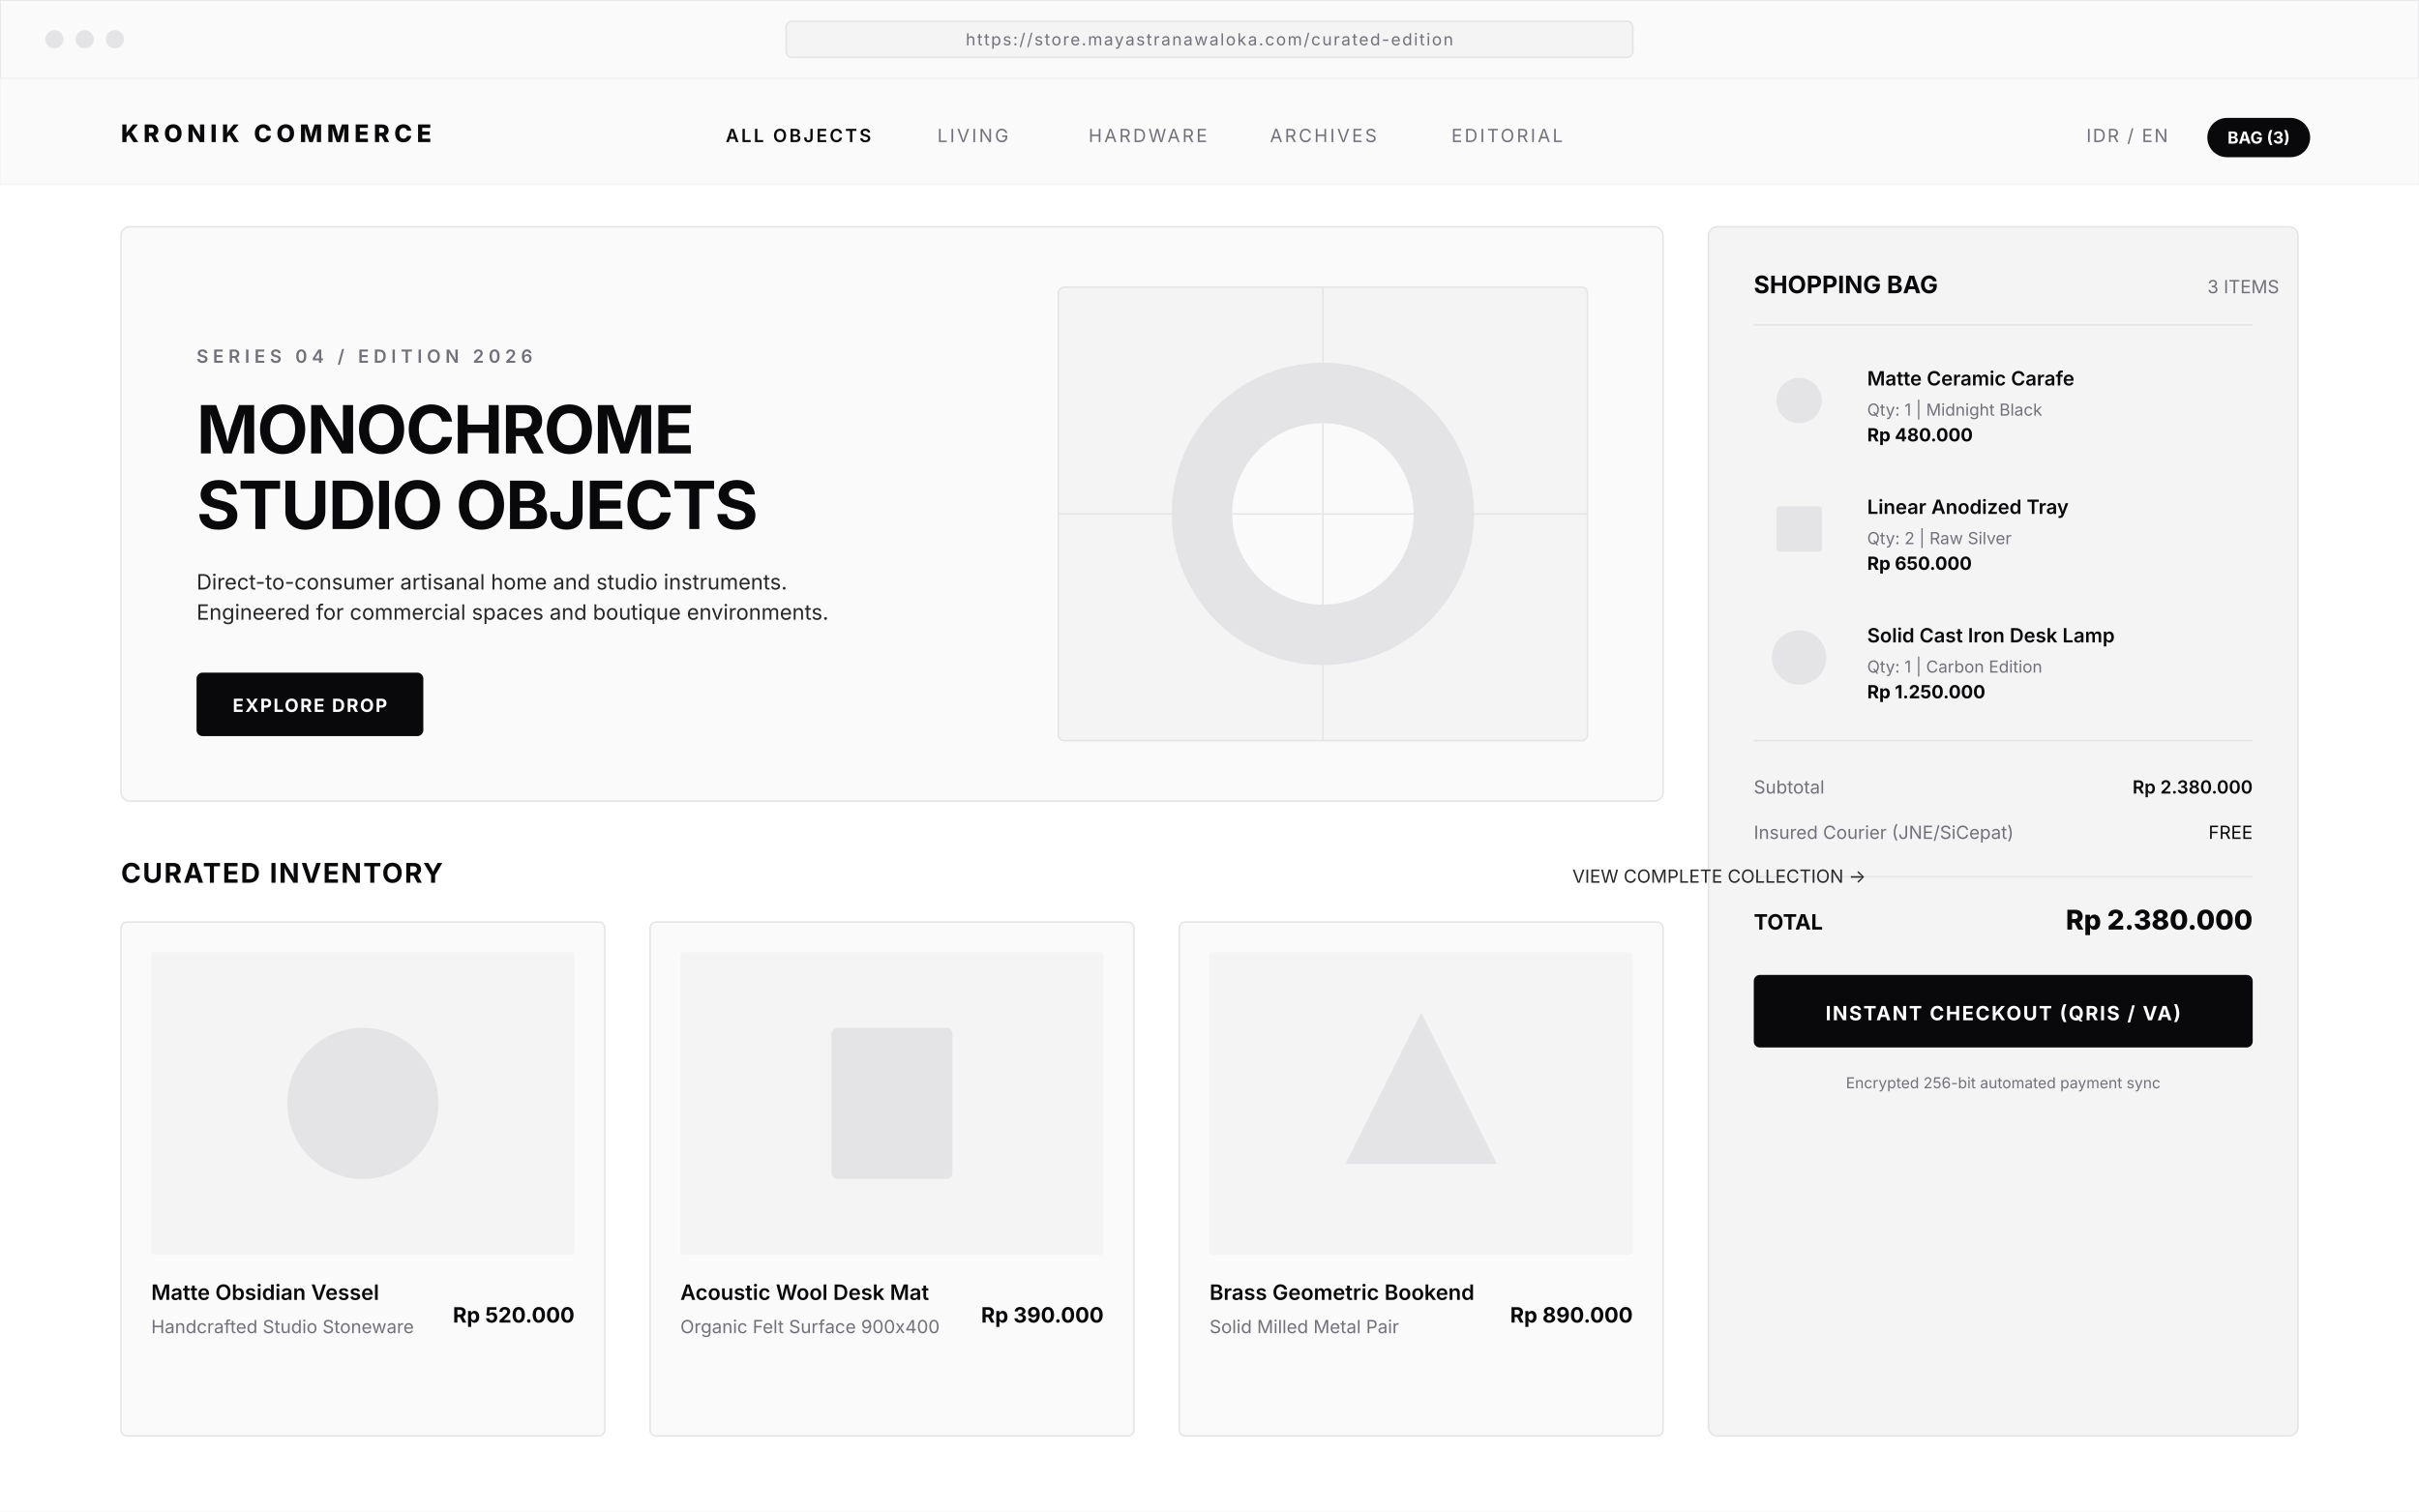
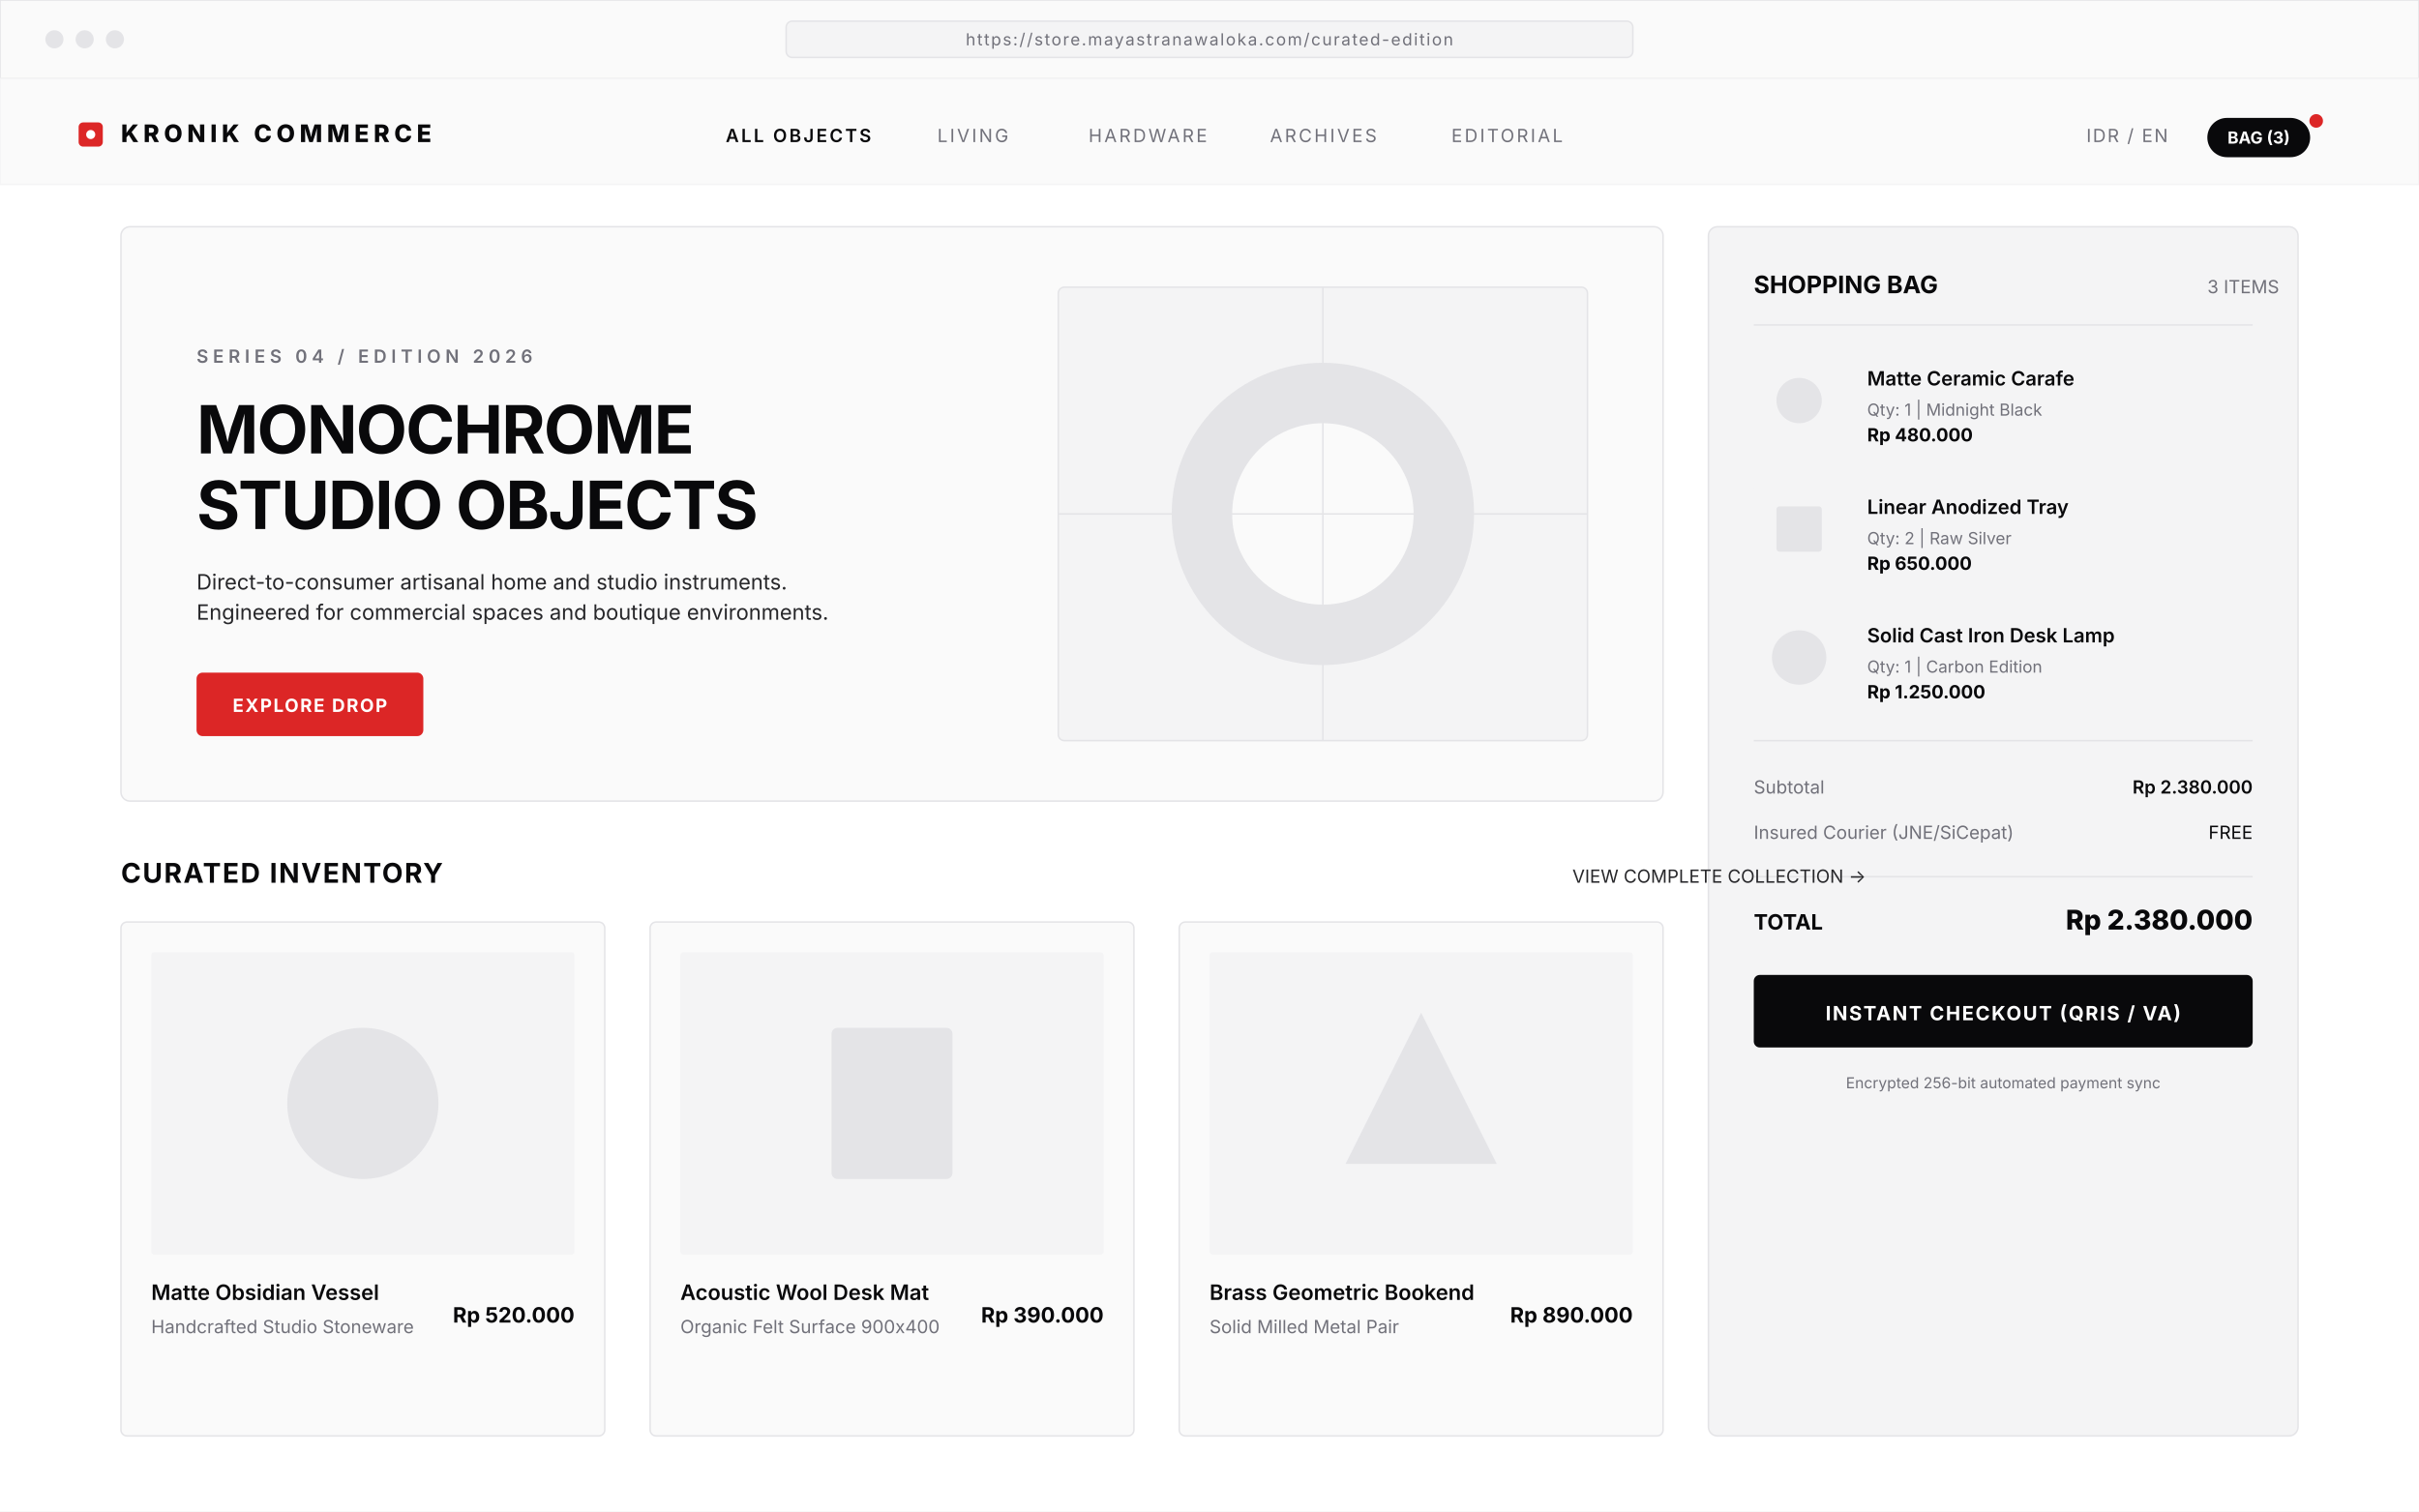
<svg xmlns="http://www.w3.org/2000/svg" viewBox="0 0 1600 1000" width="1600" height="1000" fill="none">
  <rect width="1600" height="1000" fill="#ffffff" />
  <rect width="1600" height="52" fill="#fafafa" stroke="#e4e4e7" stroke-width="1" />
  <circle cx="36" cy="26" r="6" fill="#e4e4e7" />
  <circle cx="56" cy="26" r="6" fill="#e4e4e7" />
  <circle cx="76" cy="26" r="6" fill="#e4e4e7" />
  <rect x="520" y="14" width="560" height="24" rx="4" fill="#f4f4f5" stroke="#e4e4e7" stroke-width="1" />
  <text x="800" y="30" fill="#71717a" font-family="-apple-system, BlinkMacSystemFont, sans-serif" font-size="11" text-anchor="middle" letter-spacing="1">https://store.mayastranawaloka.com/curated-edition</text>
  <rect y="52" width="1600" height="70" fill="#fafafa" stroke="#f4f4f5" stroke-width="1" />
+   <rect x="52" y="81" width="16" height="16" rx="3" fill="#dc2626" />
+   <circle cx="60" cy="89" r="3" fill="#ffffff" />
  <text x="80" y="94" fill="#09090b" font-family="-apple-system, BlinkMacSystemFont, sans-serif" font-size="16" font-weight="800" letter-spacing="3">KRONIK COMMERCE</text>
  <g transform="translate(480, 94)">
    <text x="0" y="0" fill="#09090b" font-family="-apple-system, BlinkMacSystemFont, sans-serif" font-size="12" font-weight="600" letter-spacing="1.5">ALL OBJECTS</text>
    <text x="140" y="0" fill="#71717a" font-family="-apple-system, BlinkMacSystemFont, sans-serif" font-size="12" letter-spacing="1.5">LIVING</text>
    <text x="240" y="0" fill="#71717a" font-family="-apple-system, BlinkMacSystemFont, sans-serif" font-size="12" letter-spacing="1.5">HARDWARE</text>
    <text x="360" y="0" fill="#71717a" font-family="-apple-system, BlinkMacSystemFont, sans-serif" font-size="12" letter-spacing="1.5">ARCHIVES</text>
    <text x="480" y="0" fill="#71717a" font-family="-apple-system, BlinkMacSystemFont, sans-serif" font-size="12" letter-spacing="1.5">EDITORIAL</text>
  </g>
  <g transform="translate(1380, 94)">
    <text x="0" y="0" fill="#71717a" font-family="-apple-system, BlinkMacSystemFont, sans-serif" font-size="12" letter-spacing="1">IDR / EN</text>
    <rect x="80" y="-16" width="68" height="26" rx="13" fill="#09090b" />
    <text x="114" y="1" fill="#ffffff" font-family="-apple-system, BlinkMacSystemFont, sans-serif" font-size="11" font-weight="700" text-anchor="middle">BAG (3)</text>
+     <circle cx="152" cy="-14" r="4.5" fill="#dc2626" />
  </g>
  <g transform="translate(80, 150)">
    <rect x="0" y="0" width="1020" height="380" rx="6" fill="#fafafa" stroke="#e4e4e7" stroke-width="1" />
    <rect x="620" y="40" width="350" height="300" rx="4" fill="#f4f4f5" stroke="#e4e4e7" stroke-width="1" />
    <circle cx="795" cy="190" r="100" fill="#e4e4e7" />
    <circle cx="795" cy="190" r="60" fill="#fafafa" />
    <line x1="620" y1="190" x2="970" y2="190" stroke="#e4e4e7" stroke-width="1" />
    <line x1="795" y1="40" x2="795" y2="340" stroke="#e4e4e7" stroke-width="1" />
    <text x="50" y="90" fill="#71717a" font-family="-apple-system, BlinkMacSystemFont, sans-serif" font-size="12" letter-spacing="3" font-weight="600">SERIES 04 / EDITION 2026</text>
    <text x="50" y="150" fill="#09090b" font-family="-apple-system, BlinkMacSystemFont, sans-serif" font-size="44" font-weight="700" letter-spacing="-1">MONOCHROME</text>
    <text x="50" y="200" fill="#09090b" font-family="-apple-system, BlinkMacSystemFont, sans-serif" font-size="44" font-weight="700" letter-spacing="-1">STUDIO OBJECTS</text>
    <text x="50" y="240" fill="#27272a" font-family="-apple-system, BlinkMacSystemFont, sans-serif" font-size="14" max-width="480">Direct-to-consumer artisanal home and studio instruments.</text>
    <text x="50" y="260" fill="#27272a" font-family="-apple-system, BlinkMacSystemFont, sans-serif" font-size="14">Engineered for commercial spaces and boutique environments.</text>
-     <rect x="50" y="295" width="150" height="42" rx="4" fill="#09090b" />
+     <rect x="50" y="295" width="150" height="42" rx="4" fill="#dc2626" />
    <text x="125" y="321" fill="#ffffff" font-family="-apple-system, BlinkMacSystemFont, sans-serif" font-size="12" font-weight="700" letter-spacing="1" text-anchor="middle">EXPLORE DROP</text>
  </g>
  <g transform="translate(1130, 150)">
    <rect x="0" y="0" width="390" height="800" rx="6" fill="#f4f4f5" stroke="#e4e4e7" stroke-width="1" />
    <text x="30" y="44" fill="#09090b" font-family="-apple-system, BlinkMacSystemFont, sans-serif" font-size="16" font-weight="700">SHOPPING BAG</text>
    <text x="330" y="44" fill="#71717a" font-family="-apple-system, BlinkMacSystemFont, sans-serif" font-size="12">3 ITEMS</text>
    <line x1="30" y1="65" x2="360" y2="65" stroke="#e4e4e7" stroke-width="1" />
    <rect x="30" y="85" width="60" height="60" rx="4" fill="#f4f4f5" />
    <circle cx="60" cy="115" r="15" fill="#e4e4e7" />
    <text x="105" y="105" fill="#09090b" font-family="-apple-system, BlinkMacSystemFont, sans-serif" font-size="13" font-weight="600">Matte Ceramic Carafe</text>
    <text x="105" y="125" fill="#71717a" font-family="-apple-system, BlinkMacSystemFont, sans-serif" font-size="11">Qty: 1 | Midnight Black</text>
    <text x="105" y="142" fill="#09090b" font-family="-apple-system, BlinkMacSystemFont, sans-serif" font-size="12" font-weight="700">Rp 480.000</text>
    <rect x="30" y="170" width="60" height="60" rx="4" fill="#f4f4f5" />
    <rect x="45" y="185" width="30" height="30" rx="2" fill="#e4e4e7" />
    <text x="105" y="190" fill="#09090b" font-family="-apple-system, BlinkMacSystemFont, sans-serif" font-size="13" font-weight="600">Linear Anodized Tray</text>
    <text x="105" y="210" fill="#71717a" font-family="-apple-system, BlinkMacSystemFont, sans-serif" font-size="11">Qty: 2 | Raw Silver</text>
    <text x="105" y="227" fill="#09090b" font-family="-apple-system, BlinkMacSystemFont, sans-serif" font-size="12" font-weight="700">Rp 650.000</text>
    <rect x="30" y="255" width="60" height="60" rx="4" fill="#f4f4f5" />
    <circle cx="60" cy="285" r="18" fill="#e4e4e7" />
    <text x="105" y="275" fill="#09090b" font-family="-apple-system, BlinkMacSystemFont, sans-serif" font-size="13" font-weight="600">Solid Cast Iron Desk Lamp</text>
    <text x="105" y="295" fill="#71717a" font-family="-apple-system, BlinkMacSystemFont, sans-serif" font-size="11">Qty: 1 | Carbon Edition</text>
    <text x="105" y="312" fill="#09090b" font-family="-apple-system, BlinkMacSystemFont, sans-serif" font-size="12" font-weight="700">Rp 1.250.000</text>
    <line x1="30" y1="340" x2="360" y2="340" stroke="#e4e4e7" stroke-width="1" />
    <text x="30" y="375" fill="#71717a" font-family="-apple-system, BlinkMacSystemFont, sans-serif" font-size="12">Subtotal</text>
    <text x="360" y="375" fill="#09090b" font-family="-apple-system, BlinkMacSystemFont, sans-serif" font-size="12" font-weight="600" text-anchor="end">Rp 2.380.000</text>
    <text x="30" y="405" fill="#71717a" font-family="-apple-system, BlinkMacSystemFont, sans-serif" font-size="12">Insured Courier (JNE/SiCepat)</text>
    <text x="360" y="405" fill="#09090b" font-family="-apple-system, BlinkMacSystemFont, sans-serif" font-size="12" text-anchor="end">FREE</text>
    <line x1="30" y1="430" x2="360" y2="430" stroke="#e4e4e7" stroke-width="1" />
    <text x="30" y="465" fill="#09090b" font-family="-apple-system, BlinkMacSystemFont, sans-serif" font-size="14" font-weight="700">TOTAL</text>
    <text x="360" y="465" fill="#09090b" font-family="-apple-system, BlinkMacSystemFont, sans-serif" font-size="18" font-weight="800" text-anchor="end">Rp 2.380.000</text>
    <rect x="30" y="495" width="330" height="48" rx="4" fill="#09090b" />
    <text x="195" y="525" fill="#ffffff" font-family="-apple-system, BlinkMacSystemFont, sans-serif" font-size="13" font-weight="700" letter-spacing="1" text-anchor="middle">INSTANT CHECKOUT (QRIS / VA)</text>
    <text x="195" y="570" fill="#71717a" font-family="-apple-system, BlinkMacSystemFont, sans-serif" font-size="10" text-anchor="middle">Encrypted 256-bit automated payment sync</text>
  </g>
  <g transform="translate(80, 560)">
    <text x="0" y="24" fill="#09090b" font-family="-apple-system, BlinkMacSystemFont, sans-serif" font-size="18" font-weight="700" letter-spacing="1">CURATED INVENTORY</text>
    <text x="960" y="24" fill="#27272a" font-family="-apple-system, BlinkMacSystemFont, sans-serif" font-size="12">VIEW COMPLETE COLLECTION →</text>
    <rect x="0" y="50" width="320" height="340" rx="4" fill="#fafafa" stroke="#e4e4e7" stroke-width="1" />
    <rect x="20" y="70" width="280" height="200" rx="2" fill="#f4f4f5" />
    <circle cx="160" cy="170" r="50" fill="#e4e4e7" />
    <text x="20" y="300" fill="#09090b" font-family="-apple-system, BlinkMacSystemFont, sans-serif" font-size="14" font-weight="600">Matte Obsidian Vessel</text>
    <text x="20" y="322" fill="#71717a" font-family="-apple-system, BlinkMacSystemFont, sans-serif" font-size="12">Handcrafted Studio Stoneware</text>
    <text x="300" y="315" fill="#09090b" font-family="-apple-system, BlinkMacSystemFont, sans-serif" font-size="14" font-weight="700" text-anchor="end">Rp 520.000</text>
    <rect x="350" y="50" width="320" height="340" rx="4" fill="#fafafa" stroke="#e4e4e7" stroke-width="1" />
    <rect x="370" y="70" width="280" height="200" rx="2" fill="#f4f4f5" />
    <rect x="470" y="120" width="80" height="100" rx="4" fill="#e4e4e7" />
    <text x="370" y="300" fill="#09090b" font-family="-apple-system, BlinkMacSystemFont, sans-serif" font-size="14" font-weight="600">Acoustic Wool Desk Mat</text>
    <text x="370" y="322" fill="#71717a" font-family="-apple-system, BlinkMacSystemFont, sans-serif" font-size="12">Organic Felt Surface 900x400</text>
    <text x="650" y="315" fill="#09090b" font-family="-apple-system, BlinkMacSystemFont, sans-serif" font-size="14" font-weight="700" text-anchor="end">Rp 390.000</text>
    <rect x="700" y="50" width="320" height="340" rx="4" fill="#fafafa" stroke="#e4e4e7" stroke-width="1" />
    <rect x="720" y="70" width="280" height="200" rx="2" fill="#f4f4f5" />
    <polygon points="860,110 810,210 910,210" fill="#e4e4e7" />
    <text x="720" y="300" fill="#09090b" font-family="-apple-system, BlinkMacSystemFont, sans-serif" font-size="14" font-weight="600">Brass Geometric Bookend</text>
    <text x="720" y="322" fill="#71717a" font-family="-apple-system, BlinkMacSystemFont, sans-serif" font-size="12">Solid Milled Metal Pair</text>
    <text x="1000" y="315" fill="#09090b" font-family="-apple-system, BlinkMacSystemFont, sans-serif" font-size="14" font-weight="700" text-anchor="end">Rp 890.000</text>
  </g>
</svg>
